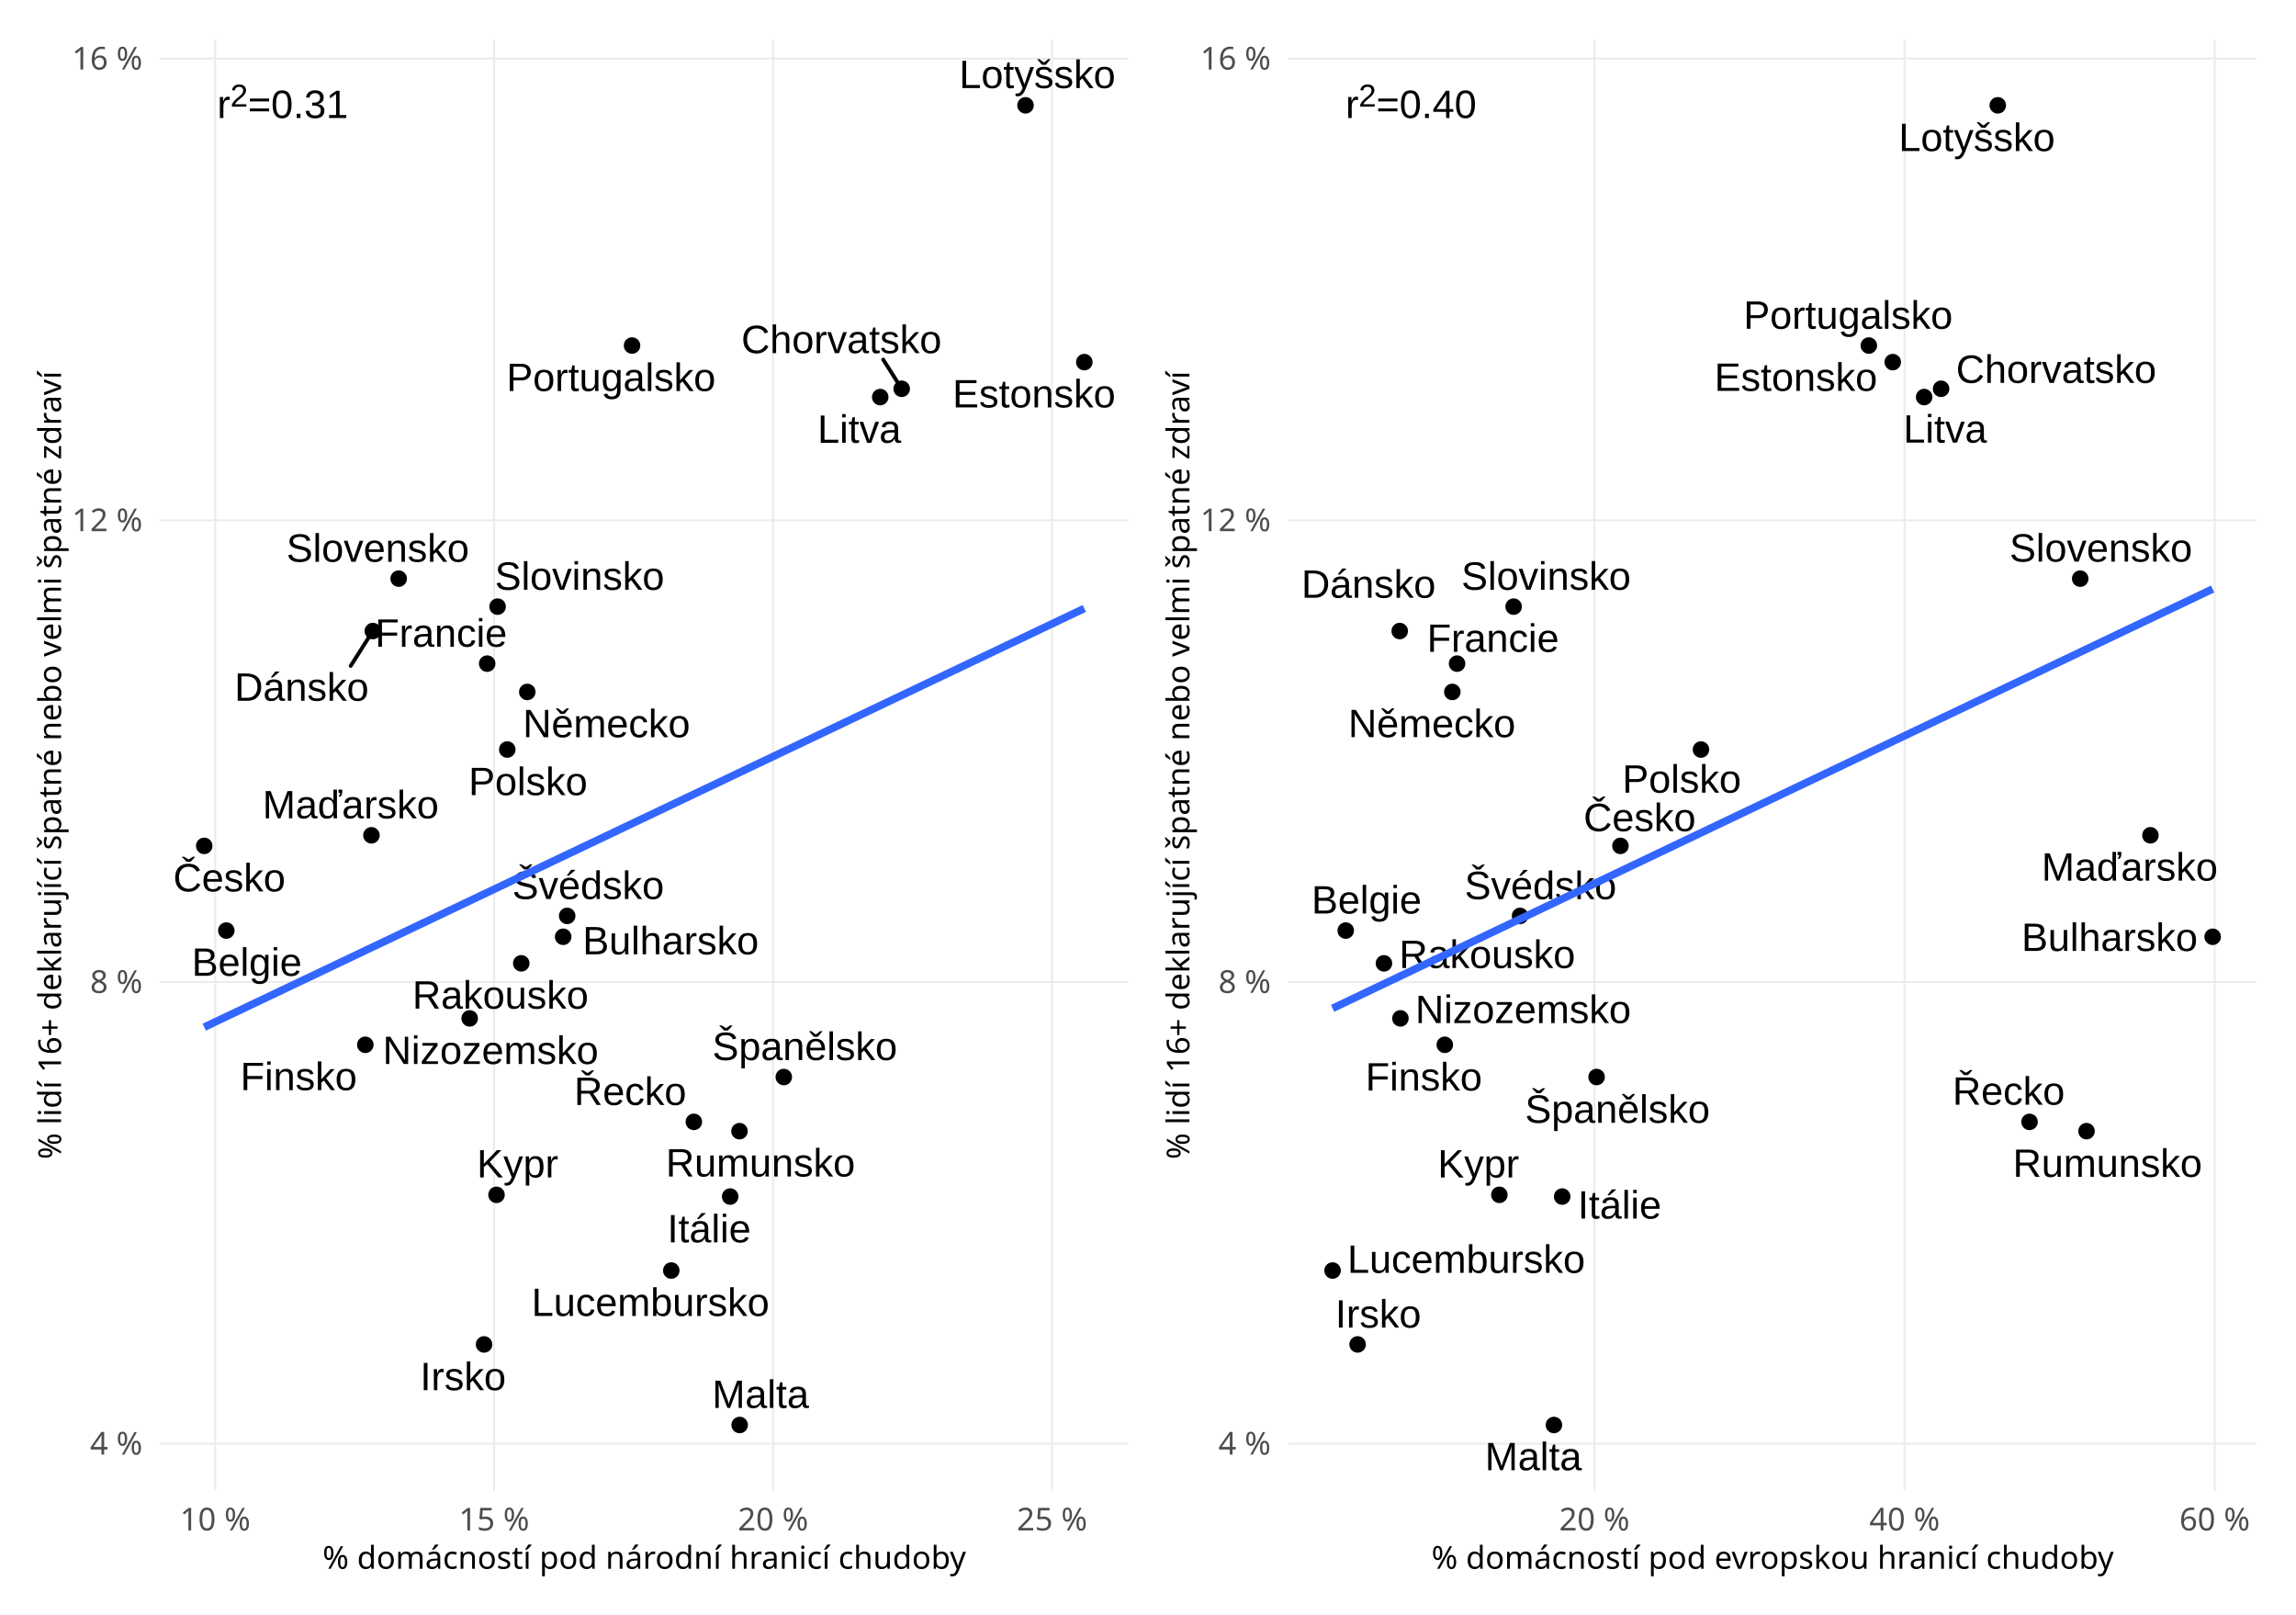
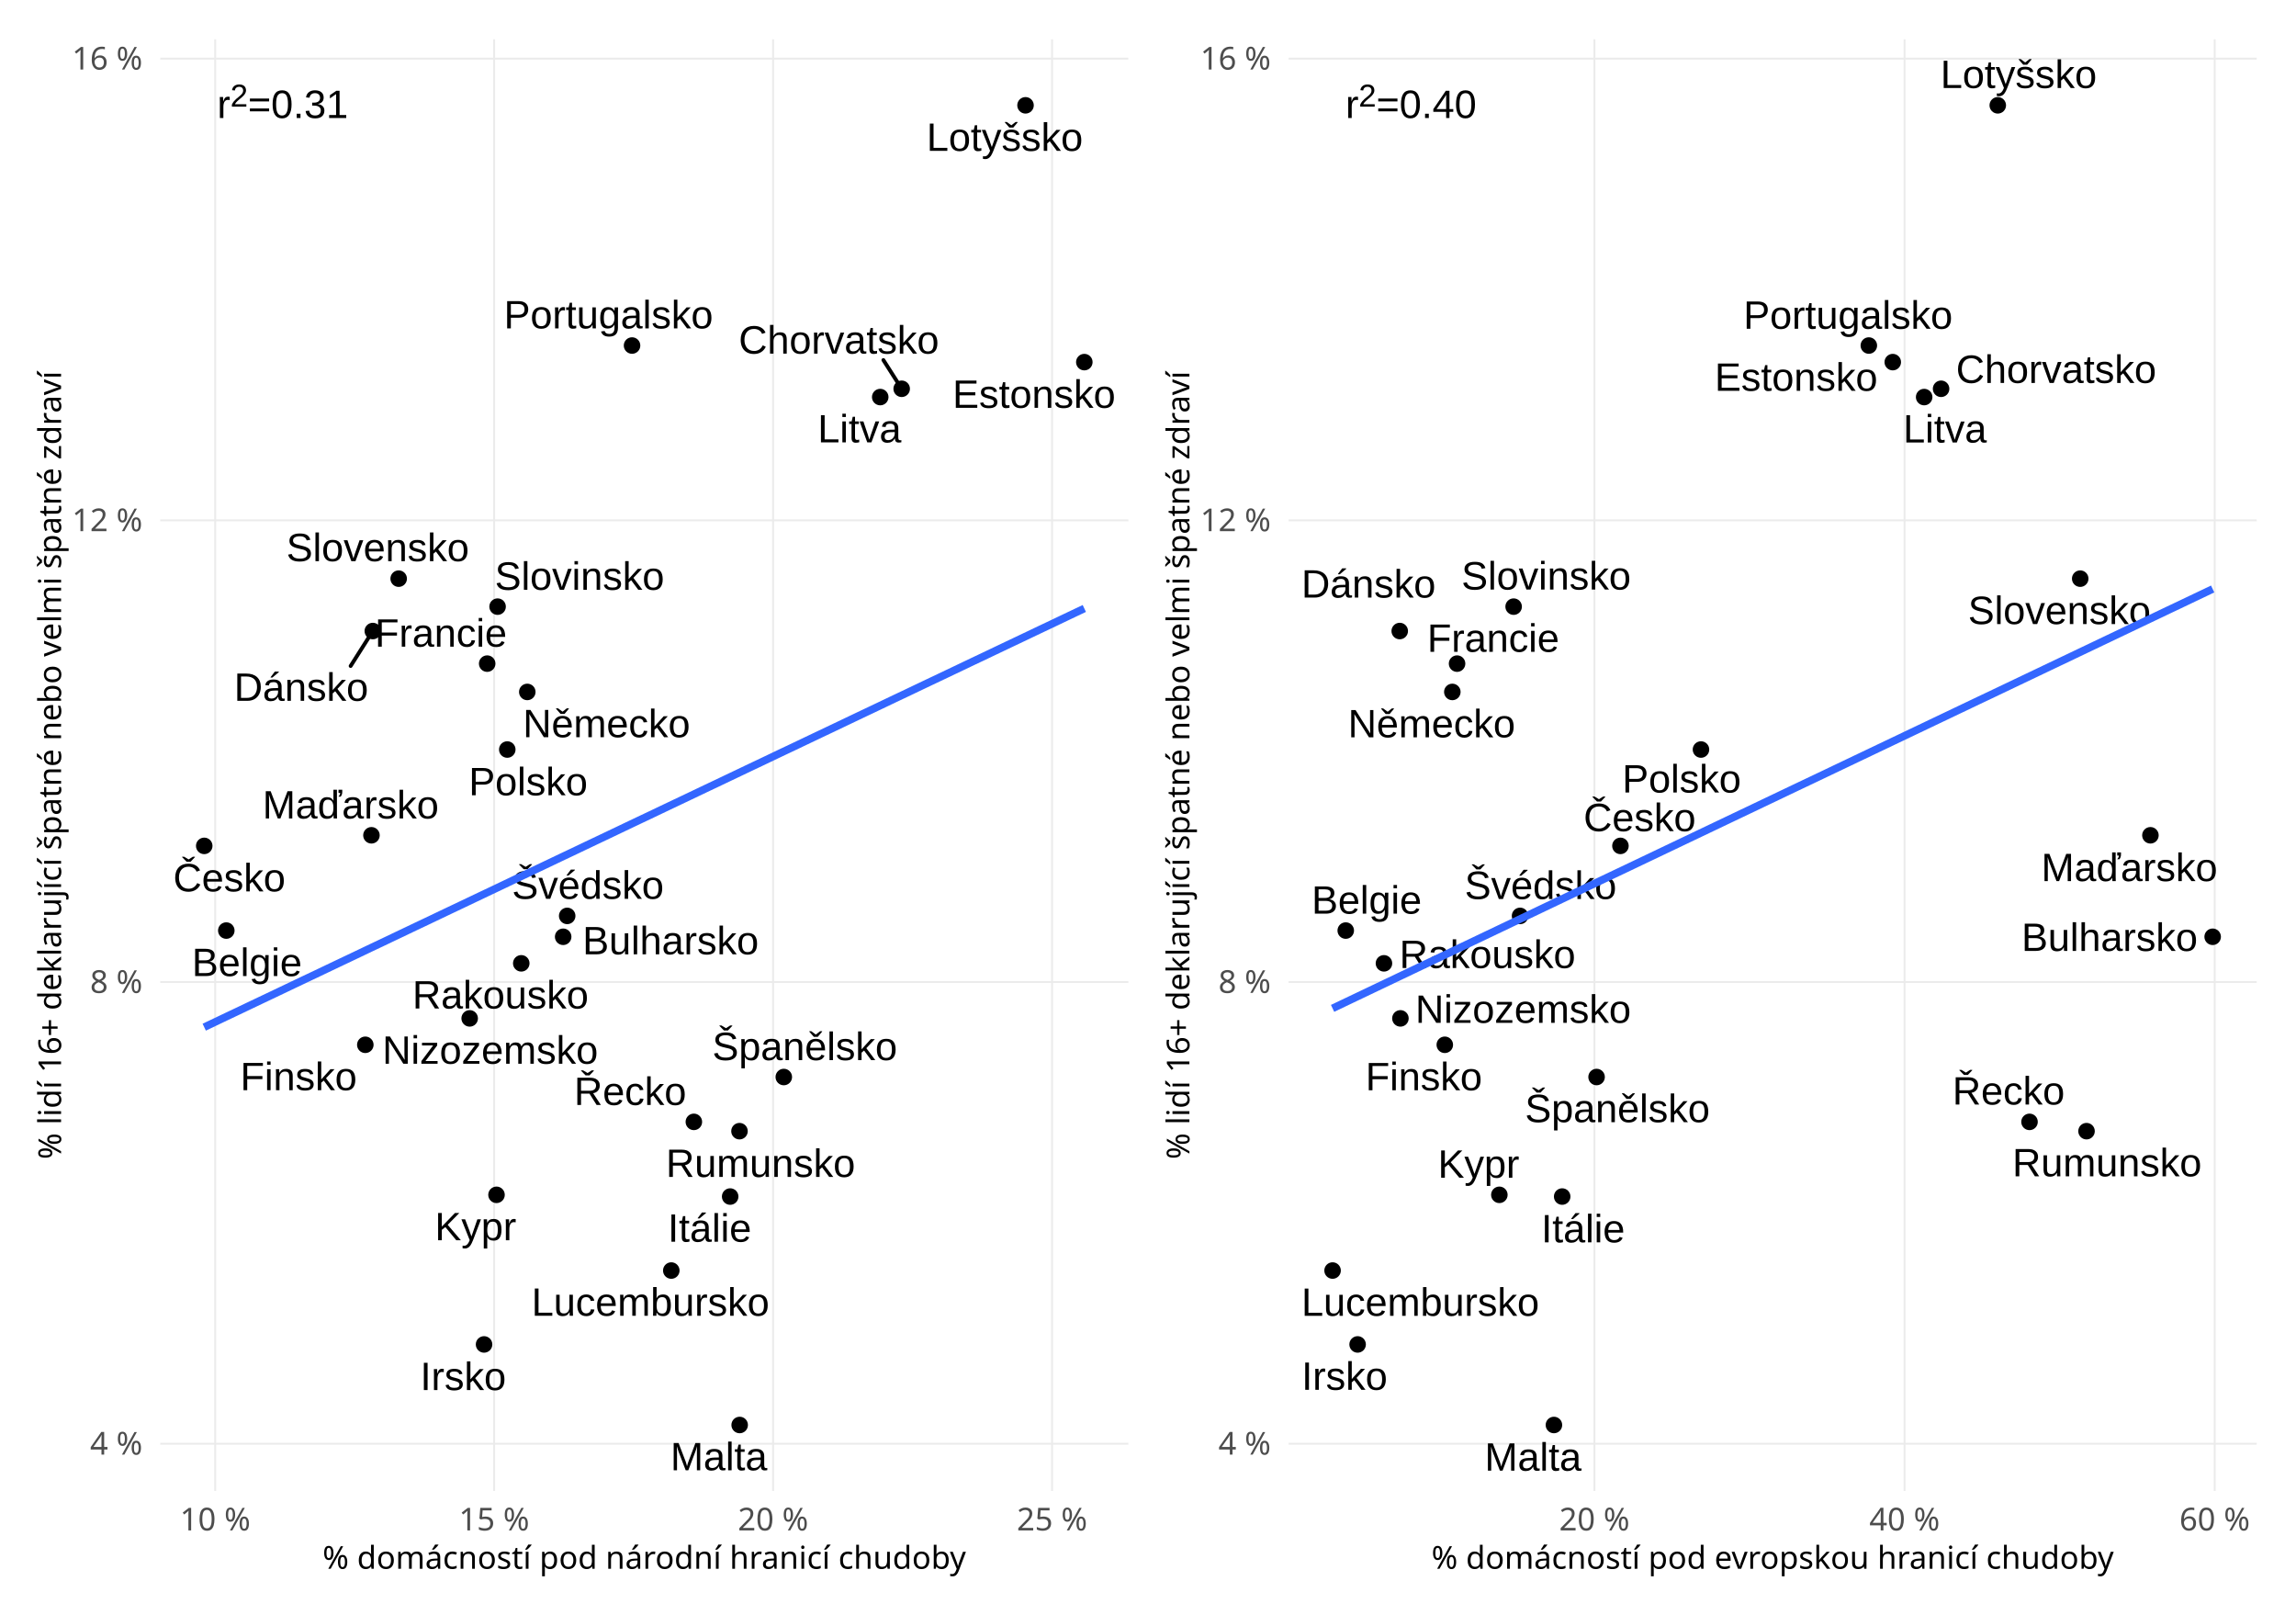
<svg xmlns="http://www.w3.org/2000/svg" class="svglite" width="640.00pt" height="450.00pt" viewBox="0 0 640.00 450.00">
  <defs>
    <style type="text/css">
    .svglite line, .svglite polyline, .svglite polygon, .svglite path, .svglite rect, .svglite circle {
      fill: none;
      stroke: #000000;
      stroke-linecap: round;
      stroke-linejoin: round;
      stroke-miterlimit: 10.00;
    }
    .svglite text {
      white-space: pre;
    }
  </style>
  </defs>
  <rect width="100%" height="100%" style="stroke: none; fill: #FFFFFF;" />
  <defs>
    <clipPath id="cpMC4wMHw2NDAuMDB8MC4wMHw0NTAuMDA=">
      <rect x="0.00" y="0.00" width="640.00" height="450.00" />
    </clipPath>
  </defs>
  <g clip-path="url(#cpMC4wMHw2NDAuMDB8MC4wMHw0NTAuMDA=)">
    <rect x="0" y="0.00" width="640.00" height="450.00" style="stroke-width: 1.07; stroke: #FFFFFF; fill: #FFFFFF;" />
  </g>
  <defs>
    <clipPath id="cpNDQuNjd8NjI5LjA0fDEwLjk2fDQxNS40OQ==">
      <rect x="44.67" y="10.96" width="584.38" height="404.53" />
    </clipPath>
  </defs>
  <g clip-path="url(#cpNDQuNjd8NjI5LjA0fDEwLjk2fDQxNS40OQ==)">
</g>
  <g clip-path="url(#cpMC4wMHw2NDAuMDB8MC4wMHw0NTAuMDA=)">
</g>
  <defs>
    <clipPath id="cpNS40OHwzMjAuMDB8NS40OHw0NDQuNTI=">
      <rect x="5.48" y="5.48" width="314.52" height="439.04" />
    </clipPath>
  </defs>
  <g clip-path="url(#cpNS40OHwzMjAuMDB8NS40OHw0NDQuNTI=)">
</g>
  <g clip-path="url(#cpMC4wMHw2NDAuMDB8MC4wMHw0NTAuMDA=)">
</g>
  <defs>
    <clipPath id="cpNDQuNjd8MzE0LjUyfDEwLjk2fDQxNS40OQ==">
      <rect x="44.67" y="10.96" width="269.86" height="404.53" />
    </clipPath>
  </defs>
  <g clip-path="url(#cpNDQuNjd8MzE0LjUyfDEwLjk2fDQxNS40OQ==)">
    <polyline points="44.67,402.32 314.52,402.32 " style="stroke-width: 0.53; stroke: #EBEBEB; stroke-linecap: butt;" />
    <polyline points="44.67,273.66 314.52,273.66 " style="stroke-width: 0.53; stroke: #EBEBEB; stroke-linecap: butt;" />
    <polyline points="44.67,145.00 314.52,145.00 " style="stroke-width: 0.53; stroke: #EBEBEB; stroke-linecap: butt;" />
    <polyline points="44.67,16.34 314.52,16.34 " style="stroke-width: 0.53; stroke: #EBEBEB; stroke-linecap: butt;" />
    <polyline points="59.99,415.49 59.99,10.96 " style="stroke-width: 0.53; stroke: #EBEBEB; stroke-linecap: butt;" />
    <polyline points="137.74,415.49 137.74,10.96 " style="stroke-width: 0.53; stroke: #EBEBEB; stroke-linecap: butt;" />
    <polyline points="215.50,415.49 215.50,10.96 " style="stroke-width: 0.53; stroke: #EBEBEB; stroke-linecap: butt;" />
    <polyline points="293.26,415.49 293.26,10.96 " style="stroke-width: 0.53; stroke: #EBEBEB; stroke-linecap: butt;" />
-     <circle cx="145.30" cy="268.45" r="1.95" style="stroke-width: 0.71; fill: #000000;" />
-     <circle cx="63.08" cy="259.32" r="1.95" style="stroke-width: 0.71; fill: #000000;" />
    <circle cx="156.98" cy="261.05" r="1.95" style="stroke-width: 0.71; fill: #000000;" />
+     <circle cx="103.54" cy="232.77" r="1.95" style="stroke-width: 0.71; fill: #000000;" />
+     <circle cx="111.13" cy="161.25" r="1.95" style="stroke-width: 0.71; fill: #000000;" />
+     <circle cx="193.41" cy="312.63" r="1.95" style="stroke-width: 0.71; fill: #000000;" />
+     <circle cx="206.13" cy="315.22" r="1.95" style="stroke-width: 0.71; fill: #000000;" />
    <circle cx="251.34" cy="108.34" r="1.95" style="stroke-width: 0.71; fill: #000000;" />
+     <circle cx="285.86" cy="29.35" r="1.95" style="stroke-width: 0.71; fill: #000000;" />
+     <circle cx="245.36" cy="110.65" r="1.95" style="stroke-width: 0.71; fill: #000000;" />
+     <circle cx="176.18" cy="96.29" r="1.95" style="stroke-width: 0.71; fill: #000000;" />
+     <circle cx="302.25" cy="100.91" r="1.95" style="stroke-width: 0.71; fill: #000000;" />
+     <circle cx="141.40" cy="208.87" r="1.95" style="stroke-width: 0.71; fill: #000000;" />
+     <circle cx="56.93" cy="235.72" r="1.95" style="stroke-width: 0.71; fill: #000000;" />
+     <circle cx="206.18" cy="397.10" r="1.95" style="stroke-width: 0.71; fill: #000000;" />
    <circle cx="138.40" cy="332.96" r="1.95" style="stroke-width: 0.71; fill: #000000;" />
-     <circle cx="56.93" cy="235.72" r="1.95" style="stroke-width: 0.71; fill: #000000;" />
-     <circle cx="103.92" cy="175.85" r="1.95" style="stroke-width: 0.71; fill: #000000;" />
-     <circle cx="302.25" cy="100.91" r="1.95" style="stroke-width: 0.71; fill: #000000;" />
-     <circle cx="101.83" cy="291.15" r="1.95" style="stroke-width: 0.71; fill: #000000;" />
+     <circle cx="218.48" cy="300.13" r="1.95" style="stroke-width: 0.71; fill: #000000;" />
+     <circle cx="138.70" cy="169.05" r="1.95" style="stroke-width: 0.71; fill: #000000;" />
+     <circle cx="203.53" cy="333.44" r="1.95" style="stroke-width: 0.71; fill: #000000;" />
    <circle cx="135.80" cy="184.93" r="1.95" style="stroke-width: 0.71; fill: #000000;" />
    <circle cx="146.98" cy="192.82" r="1.95" style="stroke-width: 0.71; fill: #000000;" />
-     <circle cx="193.41" cy="312.63" r="1.95" style="stroke-width: 0.71; fill: #000000;" />
-     <circle cx="103.54" cy="232.77" r="1.95" style="stroke-width: 0.71; fill: #000000;" />
+     <circle cx="158.10" cy="255.23" r="1.95" style="stroke-width: 0.71; fill: #000000;" />
+     <circle cx="103.92" cy="175.85" r="1.95" style="stroke-width: 0.71; fill: #000000;" />
+     <circle cx="63.08" cy="259.32" r="1.95" style="stroke-width: 0.71; fill: #000000;" />
+     <circle cx="130.92" cy="283.79" r="1.95" style="stroke-width: 0.71; fill: #000000;" />
+     <circle cx="101.83" cy="291.15" r="1.95" style="stroke-width: 0.71; fill: #000000;" />
    <circle cx="134.93" cy="374.65" r="1.95" style="stroke-width: 0.71; fill: #000000;" />
-     <circle cx="203.53" cy="333.44" r="1.95" style="stroke-width: 0.71; fill: #000000;" />
-     <circle cx="285.86" cy="29.35" r="1.95" style="stroke-width: 0.71; fill: #000000;" />
-     <circle cx="245.36" cy="110.65" r="1.95" style="stroke-width: 0.71; fill: #000000;" />
+     <circle cx="145.30" cy="268.45" r="1.95" style="stroke-width: 0.71; fill: #000000;" />
    <circle cx="187.12" cy="354.06" r="1.95" style="stroke-width: 0.71; fill: #000000;" />
-     <circle cx="206.18" cy="397.10" r="1.95" style="stroke-width: 0.71; fill: #000000;" />
-     <circle cx="130.92" cy="283.79" r="1.95" style="stroke-width: 0.71; fill: #000000;" />
-     <circle cx="141.40" cy="208.87" r="1.95" style="stroke-width: 0.71; fill: #000000;" />
-     <circle cx="176.18" cy="96.29" r="1.95" style="stroke-width: 0.71; fill: #000000;" />
-     <circle cx="206.13" cy="315.22" r="1.95" style="stroke-width: 0.71; fill: #000000;" />
-     <circle cx="111.13" cy="161.25" r="1.95" style="stroke-width: 0.71; fill: #000000;" />
-     <circle cx="138.70" cy="169.05" r="1.95" style="stroke-width: 0.71; fill: #000000;" />
-     <circle cx="218.48" cy="300.13" r="1.95" style="stroke-width: 0.71; fill: #000000;" />
-     <circle cx="158.10" cy="255.23" r="1.95" style="stroke-width: 0.71; fill: #000000;" />
-     <line x1="246.19" y1="100.21" x2="250.83" y2="107.53" style="stroke-width: 1.07;" />
-     <line x1="97.76" y1="185.56" x2="103.41" y2="176.65" style="stroke-width: 1.07;" />
-     <text x="139.49" y="281.08" text-anchor="middle" style="font-size: 11.04px; font-family: &quot;Arial&quot;;" textLength="49.05px" lengthAdjust="spacingAndGlyphs">Rakousko</text>
-     <text x="68.80" y="271.92" text-anchor="middle" style="font-size: 11.04px; font-family: &quot;Arial&quot;;" textLength="30.66px" lengthAdjust="spacingAndGlyphs">Belgie</text>
-     <text x="186.95" y="265.94" text-anchor="middle" style="font-size: 11.04px; font-family: &quot;Arial&quot;;" textLength="49.05px" lengthAdjust="spacingAndGlyphs">Bulharsko</text>
-     <text x="234.55" y="98.41" text-anchor="middle" style="font-size: 11.04px; font-family: &quot;Arial&quot;;" textLength="55.79px" lengthAdjust="spacingAndGlyphs">Chorvatsko</text>
-     <text x="144.28" y="328.10" text-anchor="middle" style="font-size: 11.04px; font-family: &quot;Arial&quot;;" textLength="22.68px" lengthAdjust="spacingAndGlyphs">Kypr</text>
-     <text x="63.92" y="248.41" text-anchor="middle" style="font-size: 11.04px; font-family: &quot;Arial&quot;;" textLength="31.26px" lengthAdjust="spacingAndGlyphs">Česko</text>
-     <text x="84.07" y="195.27" text-anchor="middle" style="font-size: 11.04px; font-family: &quot;Arial&quot;;" textLength="37.40px" lengthAdjust="spacingAndGlyphs">Dánsko</text>
-     <text x="288.23" y="113.53" text-anchor="middle" style="font-size: 11.04px; font-family: &quot;Arial&quot;;" textLength="45.37px" lengthAdjust="spacingAndGlyphs">Estonsko</text>
-     <text x="83.25" y="303.78" text-anchor="middle" style="font-size: 11.04px; font-family: &quot;Arial&quot;;" textLength="32.49px" lengthAdjust="spacingAndGlyphs">Finsko</text>
-     <text x="122.94" y="180.22" text-anchor="middle" style="font-size: 11.04px; font-family: &quot;Arial&quot;;" textLength="36.78px" lengthAdjust="spacingAndGlyphs">Francie</text>
-     <text x="169.06" y="205.44" text-anchor="middle" style="font-size: 11.04px; font-family: &quot;Arial&quot;;" textLength="46.58px" lengthAdjust="spacingAndGlyphs">Německo</text>
-     <text x="175.68" y="307.92" text-anchor="middle" style="font-size: 11.04px; font-family: &quot;Arial&quot;;" textLength="31.26px" lengthAdjust="spacingAndGlyphs">Řecko</text>
-     <text x="97.74" y="228.04" text-anchor="middle" style="font-size: 11.04px; font-family: &quot;Arial&quot;;" textLength="49.57px" lengthAdjust="spacingAndGlyphs">Maďarsko</text>
-     <text x="129.07" y="387.39" text-anchor="middle" style="font-size: 11.04px; font-family: &quot;Arial&quot;;" textLength="23.90px" lengthAdjust="spacingAndGlyphs">Irsko</text>
-     <text x="197.66" y="346.20" text-anchor="middle" style="font-size: 11.04px; font-family: &quot;Arial&quot;;" textLength="23.30px" lengthAdjust="spacingAndGlyphs">Itálie</text>
-     <text x="289.15" y="24.54" text-anchor="middle" style="font-size: 11.04px; font-family: &quot;Arial&quot;;" textLength="43.53px" lengthAdjust="spacingAndGlyphs">Lotyšsko</text>
-     <text x="239.54" y="123.39" text-anchor="middle" style="font-size: 11.04px; font-family: &quot;Arial&quot;;" textLength="23.30px" lengthAdjust="spacingAndGlyphs">Litva</text>
-     <text x="181.31" y="366.70" text-anchor="middle" style="font-size: 11.04px; font-family: &quot;Arial&quot;;" textLength="66.21px" lengthAdjust="spacingAndGlyphs">Lucembursko</text>
-     <text x="212.01" y="392.34" text-anchor="middle" style="font-size: 11.04px; font-family: &quot;Arial&quot;;" textLength="26.97px" lengthAdjust="spacingAndGlyphs">Malta</text>
-     <text x="136.75" y="296.49" text-anchor="middle" style="font-size: 11.04px; font-family: &quot;Arial&quot;;" textLength="60.06px" lengthAdjust="spacingAndGlyphs">Nizozemsko</text>
-     <text x="147.18" y="221.57" text-anchor="middle" style="font-size: 11.04px; font-family: &quot;Arial&quot;;" textLength="33.11px" lengthAdjust="spacingAndGlyphs">Polsko</text>
-     <text x="170.33" y="108.97" text-anchor="middle" style="font-size: 11.04px; font-family: &quot;Arial&quot;;" textLength="58.25px" lengthAdjust="spacingAndGlyphs">Portugalsko</text>
-     <text x="211.98" y="327.84" text-anchor="middle" style="font-size: 11.04px; font-family: &quot;Arial&quot;;" textLength="52.72px" lengthAdjust="spacingAndGlyphs">Rumunsko</text>
-     <text x="105.30" y="156.55" text-anchor="middle" style="font-size: 11.04px; font-family: &quot;Arial&quot;;" textLength="50.89px" lengthAdjust="spacingAndGlyphs">Slovensko</text>
-     <text x="161.56" y="164.36" text-anchor="middle" style="font-size: 11.04px; font-family: &quot;Arial&quot;;" textLength="47.20px" lengthAdjust="spacingAndGlyphs">Slovinsko</text>
-     <text x="224.33" y="295.41" text-anchor="middle" style="font-size: 11.04px; font-family: &quot;Arial&quot;;" textLength="51.51px" lengthAdjust="spacingAndGlyphs">Španělsko</text>
-     <text x="163.94" y="250.52" text-anchor="middle" style="font-size: 11.04px; font-family: &quot;Arial&quot;;" textLength="42.31px" lengthAdjust="spacingAndGlyphs">Švédsko</text>
+     <line x1="246.24" y1="100.34" x2="250.83" y2="107.54" style="stroke-width: 1.07;" />
+     <line x1="97.74" y1="185.59" x2="103.41" y2="176.65" style="stroke-width: 1.07;" />
+     <text x="186.93" y="265.93" text-anchor="middle" style="font-size: 11.04px; font-family: &quot;Arial&quot;;" textLength="49.05px" lengthAdjust="spacingAndGlyphs">Bulharsko</text>
+     <text x="97.74" y="228.08" text-anchor="middle" style="font-size: 11.04px; font-family: &quot;Arial&quot;;" textLength="49.57px" lengthAdjust="spacingAndGlyphs">Maďarsko</text>
+     <text x="105.29" y="156.38" text-anchor="middle" style="font-size: 11.04px; font-family: &quot;Arial&quot;;" textLength="50.89px" lengthAdjust="spacingAndGlyphs">Slovensko</text>
+     <text x="175.67" y="307.92" text-anchor="middle" style="font-size: 11.04px; font-family: &quot;Arial&quot;;" textLength="31.26px" lengthAdjust="spacingAndGlyphs">Řecko</text>
+     <text x="212.01" y="327.98" text-anchor="middle" style="font-size: 11.04px; font-family: &quot;Arial&quot;;" textLength="52.72px" lengthAdjust="spacingAndGlyphs">Rumunsko</text>
+     <text x="233.82" y="98.54" text-anchor="middle" style="font-size: 11.04px; font-family: &quot;Arial&quot;;" textLength="55.79px" lengthAdjust="spacingAndGlyphs">Chorvatsko</text>
+     <text x="280.07" y="42.04" text-anchor="middle" style="font-size: 11.04px; font-family: &quot;Arial&quot;;" textLength="43.53px" lengthAdjust="spacingAndGlyphs">Lotyšsko</text>
+     <text x="239.59" y="123.28" text-anchor="middle" style="font-size: 11.04px; font-family: &quot;Arial&quot;;" textLength="23.30px" lengthAdjust="spacingAndGlyphs">Litva</text>
+     <text x="169.61" y="91.51" text-anchor="middle" style="font-size: 11.04px; font-family: &quot;Arial&quot;;" textLength="58.25px" lengthAdjust="spacingAndGlyphs">Portugalsko</text>
+     <text x="288.23" y="113.65" text-anchor="middle" style="font-size: 11.04px; font-family: &quot;Arial&quot;;" textLength="45.37px" lengthAdjust="spacingAndGlyphs">Estonsko</text>
+     <text x="147.23" y="221.62" text-anchor="middle" style="font-size: 11.04px; font-family: &quot;Arial&quot;;" textLength="33.11px" lengthAdjust="spacingAndGlyphs">Polsko</text>
+     <text x="63.92" y="248.40" text-anchor="middle" style="font-size: 11.04px; font-family: &quot;Arial&quot;;" textLength="31.26px" lengthAdjust="spacingAndGlyphs">Česko</text>
+     <text x="200.38" y="409.71" text-anchor="middle" style="font-size: 11.04px; font-family: &quot;Arial&quot;;" textLength="26.97px" lengthAdjust="spacingAndGlyphs">Malta</text>
+     <text x="132.57" y="345.62" text-anchor="middle" style="font-size: 11.04px; font-family: &quot;Arial&quot;;" textLength="22.68px" lengthAdjust="spacingAndGlyphs">Kypr</text>
+     <text x="224.32" y="295.42" text-anchor="middle" style="font-size: 11.04px; font-family: &quot;Arial&quot;;" textLength="51.51px" lengthAdjust="spacingAndGlyphs">Španělsko</text>
+     <text x="161.55" y="164.36" text-anchor="middle" style="font-size: 11.04px; font-family: &quot;Arial&quot;;" textLength="47.20px" lengthAdjust="spacingAndGlyphs">Slovinsko</text>
+     <text x="197.80" y="346.03" text-anchor="middle" style="font-size: 11.04px; font-family: &quot;Arial&quot;;" textLength="23.30px" lengthAdjust="spacingAndGlyphs">Itálie</text>
+     <text x="122.89" y="180.20" text-anchor="middle" style="font-size: 11.04px; font-family: &quot;Arial&quot;;" textLength="36.78px" lengthAdjust="spacingAndGlyphs">Francie</text>
+     <text x="169.07" y="205.44" text-anchor="middle" style="font-size: 11.04px; font-family: &quot;Arial&quot;;" textLength="46.58px" lengthAdjust="spacingAndGlyphs">Německo</text>
+     <text x="163.87" y="250.47" text-anchor="middle" style="font-size: 11.04px; font-family: &quot;Arial&quot;;" textLength="42.31px" lengthAdjust="spacingAndGlyphs">Švédsko</text>
+     <text x="83.96" y="195.30" text-anchor="middle" style="font-size: 11.04px; font-family: &quot;Arial&quot;;" textLength="37.40px" lengthAdjust="spacingAndGlyphs">Dánsko</text>
+     <text x="68.84" y="271.99" text-anchor="middle" style="font-size: 11.04px; font-family: &quot;Arial&quot;;" textLength="30.66px" lengthAdjust="spacingAndGlyphs">Belgie</text>
+     <text x="136.64" y="296.43" text-anchor="middle" style="font-size: 11.04px; font-family: &quot;Arial&quot;;" textLength="60.06px" lengthAdjust="spacingAndGlyphs">Nizozemsko</text>
+     <text x="83.23" y="303.80" text-anchor="middle" style="font-size: 11.04px; font-family: &quot;Arial&quot;;" textLength="32.49px" lengthAdjust="spacingAndGlyphs">Finsko</text>
+     <text x="129.10" y="387.37" text-anchor="middle" style="font-size: 11.04px; font-family: &quot;Arial&quot;;" textLength="23.90px" lengthAdjust="spacingAndGlyphs">Irsko</text>
+     <text x="139.50" y="281.03" text-anchor="middle" style="font-size: 11.04px; font-family: &quot;Arial&quot;;" textLength="49.05px" lengthAdjust="spacingAndGlyphs">Rakousko</text>
+     <text x="181.31" y="366.66" text-anchor="middle" style="font-size: 11.04px; font-family: &quot;Arial&quot;;" textLength="66.21px" lengthAdjust="spacingAndGlyphs">Lucembursko</text>
    <polyline points="56.93,286.24 60.04,284.76 63.14,283.28 66.25,281.81 69.35,280.33 72.46,278.85 75.56,277.38 78.67,275.90 81.77,274.42 84.88,272.94 87.99,271.47 91.09,269.99 94.20,268.51 97.30,267.04 100.41,265.56 103.51,264.08 106.62,262.61 109.72,261.13 112.83,259.65 115.93,258.17 119.04,256.70 122.14,255.22 125.25,253.74 128.35,252.27 131.46,250.79 134.57,249.31 137.67,247.84 140.78,246.36 143.88,244.88 146.99,243.40 150.09,241.93 153.20,240.45 156.30,238.97 159.41,237.50 162.51,236.02 165.62,234.54 168.72,233.07 171.83,231.59 174.93,230.11 178.04,228.63 181.15,227.16 184.25,225.68 187.36,224.20 190.46,222.73 193.57,221.25 196.67,219.77 199.78,218.30 202.88,216.82 205.99,215.34 209.09,213.86 212.20,212.39 215.30,210.91 218.41,209.43 221.52,207.96 224.62,206.48 227.73,205.00 230.83,203.53 233.94,202.05 237.04,200.57 240.15,199.09 243.25,197.62 246.36,196.14 249.46,194.66 252.57,193.19 255.67,191.71 258.78,190.23 261.88,188.76 264.99,187.28 268.10,185.80 271.20,184.32 274.31,182.85 277.41,181.37 280.52,179.89 283.62,178.42 286.73,176.94 289.83,175.46 292.94,173.99 296.04,172.51 299.15,171.03 302.25,169.56 " style="stroke-width: 2.13; stroke: #3366FF; stroke-linecap: butt;" />
    <text x="60.53" y="32.88" style="font-size: 11.04px; font-family: &quot;Arial&quot;;" textLength="3.67px" lengthAdjust="spacingAndGlyphs">r</text>
    <text x="64.20" y="29.71" style="font-size: 8.83px; font-family: &quot;Arial&quot;;" textLength="4.91px" lengthAdjust="spacingAndGlyphs">2</text>
    <text x="69.11" y="32.88" style="font-size: 11.04px; font-family: &quot;Arial&quot;;" textLength="27.91px" lengthAdjust="spacingAndGlyphs">=0.31</text>
  </g>
  <g clip-path="url(#cpMC4wMHw2NDAuMDB8MC4wMHw0NTAuMDA=)">
    <text x="39.73" y="405.35" text-anchor="end" style="font-size: 8.80px;fill: #4D4D4D; font-family: &quot;Fira Sans&quot;;" textLength="14.28px" lengthAdjust="spacingAndGlyphs">4 %</text>
    <text x="39.73" y="276.69" text-anchor="end" style="font-size: 8.80px;fill: #4D4D4D; font-family: &quot;Fira Sans&quot;;" textLength="14.44px" lengthAdjust="spacingAndGlyphs">8 %</text>
    <text x="39.73" y="148.03" text-anchor="end" style="font-size: 8.80px;fill: #4D4D4D; font-family: &quot;Fira Sans&quot;;" textLength="17.76px" lengthAdjust="spacingAndGlyphs">12 %</text>
    <text x="39.73" y="19.38" text-anchor="end" style="font-size: 8.80px;fill: #4D4D4D; font-family: &quot;Fira Sans&quot;;" textLength="18.09px" lengthAdjust="spacingAndGlyphs">16 %</text>
    <text x="59.99" y="426.48" text-anchor="middle" style="font-size: 8.80px;fill: #4D4D4D; font-family: &quot;Fira Sans&quot;;" textLength="18.32px" lengthAdjust="spacingAndGlyphs">10 %</text>
    <text x="137.74" y="426.48" text-anchor="middle" style="font-size: 8.80px;fill: #4D4D4D; font-family: &quot;Fira Sans&quot;;" textLength="17.81px" lengthAdjust="spacingAndGlyphs">15 %</text>
    <text x="215.50" y="426.48" text-anchor="middle" style="font-size: 8.80px;fill: #4D4D4D; font-family: &quot;Fira Sans&quot;;" textLength="18.86px" lengthAdjust="spacingAndGlyphs">20 %</text>
    <text x="293.26" y="426.48" text-anchor="middle" style="font-size: 8.80px;fill: #4D4D4D; font-family: &quot;Fira Sans&quot;;" textLength="18.36px" lengthAdjust="spacingAndGlyphs">25 %</text>
    <text x="179.59" y="437.16" text-anchor="middle" style="font-size: 8.80px; font-family: &quot;Fira Sans&quot;;" textLength="175.05px" lengthAdjust="spacingAndGlyphs">% domácností pod národní hranicí chudoby</text>
    <text transform="translate(17.02,213.22) rotate(-90)" text-anchor="middle" style="font-size: 8.80px; font-family: &quot;Fira Sans&quot;;" textLength="214.36px" lengthAdjust="spacingAndGlyphs">% lidí 16+ deklarující špatné nebo velmi špatné zdraví</text>
  </g>
  <defs>
    <clipPath id="cpMzIwLjAwfDYzNC41Mnw1LjQ4fDQ0NC41Mg==">
      <rect x="320.00" y="5.48" width="314.52" height="439.04" />
    </clipPath>
  </defs>
  <g clip-path="url(#cpMzIwLjAwfDYzNC41Mnw1LjQ4fDQ0NC41Mg==)">
</g>
  <g clip-path="url(#cpMC4wMHw2NDAuMDB8MC4wMHw0NTAuMDA=)">
</g>
  <defs>
    <clipPath id="cpMzU5LjE5fDYyOS4wNHwxMC45Nnw0MTUuNDk=">
      <rect x="359.19" y="10.96" width="269.86" height="404.53" />
    </clipPath>
  </defs>
  <g clip-path="url(#cpMzU5LjE5fDYyOS4wNHwxMC45Nnw0MTUuNDk=)">
    <polyline points="359.19,402.32 629.04,402.32 " style="stroke-width: 0.53; stroke: #EBEBEB; stroke-linecap: butt;" />
    <polyline points="359.19,273.66 629.04,273.66 " style="stroke-width: 0.53; stroke: #EBEBEB; stroke-linecap: butt;" />
    <polyline points="359.19,145.00 629.04,145.00 " style="stroke-width: 0.53; stroke: #EBEBEB; stroke-linecap: butt;" />
    <polyline points="359.19,16.34 629.04,16.34 " style="stroke-width: 0.53; stroke: #EBEBEB; stroke-linecap: butt;" />
    <polyline points="444.44,415.49 444.44,10.96 " style="stroke-width: 0.53; stroke: #EBEBEB; stroke-linecap: butt;" />
    <polyline points="530.89,415.49 530.89,10.96 " style="stroke-width: 0.53; stroke: #EBEBEB; stroke-linecap: butt;" />
    <polyline points="617.34,415.49 617.34,10.96 " style="stroke-width: 0.53; stroke: #EBEBEB; stroke-linecap: butt;" />
-     <circle cx="385.77" cy="268.45" r="1.95" style="stroke-width: 0.71; fill: #000000;" />
-     <circle cx="375.12" cy="259.32" r="1.95" style="stroke-width: 0.71; fill: #000000;" />
    <circle cx="616.77" cy="261.05" r="1.95" style="stroke-width: 0.71; fill: #000000;" />
+     <circle cx="599.42" cy="232.77" r="1.95" style="stroke-width: 0.71; fill: #000000;" />
+     <circle cx="579.85" cy="161.25" r="1.95" style="stroke-width: 0.71; fill: #000000;" />
+     <circle cx="565.72" cy="312.63" r="1.95" style="stroke-width: 0.71; fill: #000000;" />
+     <circle cx="581.61" cy="315.22" r="1.95" style="stroke-width: 0.71; fill: #000000;" />
    <circle cx="541.07" cy="108.34" r="1.95" style="stroke-width: 0.71; fill: #000000;" />
+     <circle cx="556.87" cy="29.35" r="1.95" style="stroke-width: 0.71; fill: #000000;" />
+     <circle cx="536.35" cy="110.65" r="1.95" style="stroke-width: 0.71; fill: #000000;" />
+     <circle cx="520.93" cy="96.29" r="1.95" style="stroke-width: 0.71; fill: #000000;" />
+     <circle cx="527.60" cy="100.91" r="1.95" style="stroke-width: 0.71; fill: #000000;" />
+     <circle cx="474.14" cy="208.87" r="1.95" style="stroke-width: 0.71; fill: #000000;" />
+     <circle cx="451.69" cy="235.72" r="1.95" style="stroke-width: 0.71; fill: #000000;" />
+     <circle cx="433.15" cy="397.10" r="1.95" style="stroke-width: 0.71; fill: #000000;" />
    <circle cx="417.94" cy="332.96" r="1.95" style="stroke-width: 0.71; fill: #000000;" />
-     <circle cx="451.69" cy="235.72" r="1.95" style="stroke-width: 0.71; fill: #000000;" />
-     <circle cx="390.17" cy="175.85" r="1.95" style="stroke-width: 0.71; fill: #000000;" />
-     <circle cx="527.60" cy="100.91" r="1.95" style="stroke-width: 0.71; fill: #000000;" />
-     <circle cx="402.73" cy="291.15" r="1.95" style="stroke-width: 0.71; fill: #000000;" />
+     <circle cx="445.04" cy="300.13" r="1.95" style="stroke-width: 0.71; fill: #000000;" />
+     <circle cx="421.92" cy="169.05" r="1.95" style="stroke-width: 0.71; fill: #000000;" />
+     <circle cx="435.45" cy="333.44" r="1.95" style="stroke-width: 0.71; fill: #000000;" />
    <circle cx="406.15" cy="184.93" r="1.95" style="stroke-width: 0.71; fill: #000000;" />
    <circle cx="404.83" cy="192.82" r="1.95" style="stroke-width: 0.71; fill: #000000;" />
-     <circle cx="565.72" cy="312.63" r="1.95" style="stroke-width: 0.71; fill: #000000;" />
-     <circle cx="599.42" cy="232.77" r="1.95" style="stroke-width: 0.71; fill: #000000;" />
+     <circle cx="423.71" cy="255.23" r="1.95" style="stroke-width: 0.71; fill: #000000;" />
+     <circle cx="390.17" cy="175.85" r="1.95" style="stroke-width: 0.71; fill: #000000;" />
+     <circle cx="375.12" cy="259.32" r="1.95" style="stroke-width: 0.71; fill: #000000;" />
+     <circle cx="390.36" cy="283.79" r="1.95" style="stroke-width: 0.71; fill: #000000;" />
+     <circle cx="402.73" cy="291.15" r="1.95" style="stroke-width: 0.71; fill: #000000;" />
    <circle cx="378.43" cy="374.65" r="1.95" style="stroke-width: 0.71; fill: #000000;" />
-     <circle cx="435.45" cy="333.44" r="1.95" style="stroke-width: 0.71; fill: #000000;" />
-     <circle cx="556.87" cy="29.35" r="1.95" style="stroke-width: 0.71; fill: #000000;" />
-     <circle cx="536.35" cy="110.65" r="1.95" style="stroke-width: 0.71; fill: #000000;" />
+     <circle cx="385.77" cy="268.45" r="1.95" style="stroke-width: 0.71; fill: #000000;" />
    <circle cx="371.45" cy="354.06" r="1.95" style="stroke-width: 0.71; fill: #000000;" />
-     <circle cx="433.15" cy="397.10" r="1.95" style="stroke-width: 0.71; fill: #000000;" />
-     <circle cx="390.36" cy="283.79" r="1.95" style="stroke-width: 0.71; fill: #000000;" />
-     <circle cx="474.14" cy="208.87" r="1.95" style="stroke-width: 0.71; fill: #000000;" />
-     <circle cx="520.93" cy="96.29" r="1.95" style="stroke-width: 0.71; fill: #000000;" />
-     <circle cx="581.61" cy="315.22" r="1.95" style="stroke-width: 0.71; fill: #000000;" />
-     <circle cx="579.85" cy="161.25" r="1.95" style="stroke-width: 0.71; fill: #000000;" />
-     <circle cx="421.92" cy="169.05" r="1.95" style="stroke-width: 0.71; fill: #000000;" />
-     <circle cx="445.04" cy="300.13" r="1.95" style="stroke-width: 0.71; fill: #000000;" />
-     <circle cx="423.71" cy="255.23" r="1.95" style="stroke-width: 0.71; fill: #000000;" />
-     <text x="414.55" y="269.76" text-anchor="middle" style="font-size: 11.04px; font-family: &quot;Arial&quot;;" textLength="49.05px" lengthAdjust="spacingAndGlyphs">Rakousko</text>
-     <text x="380.93" y="254.57" text-anchor="middle" style="font-size: 11.04px; font-family: &quot;Arial&quot;;" textLength="30.66px" lengthAdjust="spacingAndGlyphs">Belgie</text>
-     <text x="588.03" y="265.00" text-anchor="middle" style="font-size: 11.04px; font-family: &quot;Arial&quot;;" textLength="49.05px" lengthAdjust="spacingAndGlyphs">Bulharsko</text>
-     <text x="573.15" y="106.70" text-anchor="middle" style="font-size: 11.04px; font-family: &quot;Arial&quot;;" textLength="55.79px" lengthAdjust="spacingAndGlyphs">Chorvatsko</text>
-     <text x="412.10" y="328.12" text-anchor="middle" style="font-size: 11.04px; font-family: &quot;Arial&quot;;" textLength="22.68px" lengthAdjust="spacingAndGlyphs">Kypr</text>
+     <text x="588.03" y="264.99" text-anchor="middle" style="font-size: 11.04px; font-family: &quot;Arial&quot;;" textLength="49.05px" lengthAdjust="spacingAndGlyphs">Bulharsko</text>
+     <text x="593.55" y="245.53" text-anchor="middle" style="font-size: 11.04px; font-family: &quot;Arial&quot;;" textLength="49.57px" lengthAdjust="spacingAndGlyphs">Maďarsko</text>
+     <text x="574.05" y="173.91" text-anchor="middle" style="font-size: 11.04px; font-family: &quot;Arial&quot;;" textLength="50.89px" lengthAdjust="spacingAndGlyphs">Slovensko</text>
+     <text x="559.88" y="307.80" text-anchor="middle" style="font-size: 11.04px; font-family: &quot;Arial&quot;;" textLength="31.26px" lengthAdjust="spacingAndGlyphs">Řecko</text>
+     <text x="587.32" y="327.80" text-anchor="middle" style="font-size: 11.04px; font-family: &quot;Arial&quot;;" textLength="52.72px" lengthAdjust="spacingAndGlyphs">Rumunsko</text>
+     <text x="573.15" y="106.71" text-anchor="middle" style="font-size: 11.04px; font-family: &quot;Arial&quot;;" textLength="55.79px" lengthAdjust="spacingAndGlyphs">Chorvatsko</text>
+     <text x="562.68" y="24.52" text-anchor="middle" style="font-size: 11.04px; font-family: &quot;Arial&quot;;" textLength="43.53px" lengthAdjust="spacingAndGlyphs">Lotyšsko</text>
+     <text x="542.14" y="123.31" text-anchor="middle" style="font-size: 11.04px; font-family: &quot;Arial&quot;;" textLength="23.30px" lengthAdjust="spacingAndGlyphs">Litva</text>
+     <text x="515.13" y="91.62" text-anchor="middle" style="font-size: 11.04px; font-family: &quot;Arial&quot;;" textLength="58.25px" lengthAdjust="spacingAndGlyphs">Portugalsko</text>
+     <text x="500.67" y="108.90" text-anchor="middle" style="font-size: 11.04px; font-family: &quot;Arial&quot;;" textLength="45.37px" lengthAdjust="spacingAndGlyphs">Estonsko</text>
+     <text x="468.75" y="220.84" text-anchor="middle" style="font-size: 11.04px; font-family: &quot;Arial&quot;;" textLength="33.11px" lengthAdjust="spacingAndGlyphs">Polsko</text>
    <text x="457.05" y="231.62" text-anchor="middle" style="font-size: 11.04px; font-family: &quot;Arial&quot;;" textLength="31.26px" lengthAdjust="spacingAndGlyphs">Česko</text>
-     <text x="381.48" y="166.58" text-anchor="middle" style="font-size: 11.04px; font-family: &quot;Arial&quot;;" textLength="37.40px" lengthAdjust="spacingAndGlyphs">Dánsko</text>
-     <text x="500.59" y="108.92" text-anchor="middle" style="font-size: 11.04px; font-family: &quot;Arial&quot;;" textLength="45.37px" lengthAdjust="spacingAndGlyphs">Estonsko</text>
-     <text x="396.88" y="303.89" text-anchor="middle" style="font-size: 11.04px; font-family: &quot;Arial&quot;;" textLength="32.49px" lengthAdjust="spacingAndGlyphs">Finsko</text>
-     <text x="416.17" y="181.65" text-anchor="middle" style="font-size: 11.04px; font-family: &quot;Arial&quot;;" textLength="36.78px" lengthAdjust="spacingAndGlyphs">Francie</text>
-     <text x="399.13" y="205.42" text-anchor="middle" style="font-size: 11.04px; font-family: &quot;Arial&quot;;" textLength="46.58px" lengthAdjust="spacingAndGlyphs">Německo</text>
-     <text x="559.90" y="307.84" text-anchor="middle" style="font-size: 11.04px; font-family: &quot;Arial&quot;;" textLength="31.26px" lengthAdjust="spacingAndGlyphs">Řecko</text>
-     <text x="593.64" y="245.40" text-anchor="middle" style="font-size: 11.04px; font-family: &quot;Arial&quot;;" textLength="49.57px" lengthAdjust="spacingAndGlyphs">Maďarsko</text>
-     <text x="384.17" y="369.96" text-anchor="middle" style="font-size: 11.04px; font-family: &quot;Arial&quot;;" textLength="23.90px" lengthAdjust="spacingAndGlyphs">Irsko</text>
-     <text x="451.45" y="339.58" text-anchor="middle" style="font-size: 11.04px; font-family: &quot;Arial&quot;;" textLength="23.30px" lengthAdjust="spacingAndGlyphs">Itálie</text>
-     <text x="551.04" y="42.09" text-anchor="middle" style="font-size: 11.04px; font-family: &quot;Arial&quot;;" textLength="43.53px" lengthAdjust="spacingAndGlyphs">Lotyšsko</text>
-     <text x="542.19" y="123.34" text-anchor="middle" style="font-size: 11.04px; font-family: &quot;Arial&quot;;" textLength="23.30px" lengthAdjust="spacingAndGlyphs">Litva</text>
-     <text x="408.71" y="354.70" text-anchor="middle" style="font-size: 11.04px; font-family: &quot;Arial&quot;;" textLength="66.21px" lengthAdjust="spacingAndGlyphs">Lucembursko</text>
-     <text x="427.42" y="409.70" text-anchor="middle" style="font-size: 11.04px; font-family: &quot;Arial&quot;;" textLength="26.97px" lengthAdjust="spacingAndGlyphs">Malta</text>
-     <text x="424.57" y="285.09" text-anchor="middle" style="font-size: 11.04px; font-family: &quot;Arial&quot;;" textLength="60.06px" lengthAdjust="spacingAndGlyphs">Nizozemsko</text>
-     <text x="468.78" y="220.89" text-anchor="middle" style="font-size: 11.04px; font-family: &quot;Arial&quot;;" textLength="33.11px" lengthAdjust="spacingAndGlyphs">Polsko</text>
-     <text x="515.15" y="91.62" text-anchor="middle" style="font-size: 11.04px; font-family: &quot;Arial&quot;;" textLength="58.25px" lengthAdjust="spacingAndGlyphs">Portugalsko</text>
-     <text x="587.46" y="327.95" text-anchor="middle" style="font-size: 11.04px; font-family: &quot;Arial&quot;;" textLength="52.72px" lengthAdjust="spacingAndGlyphs">Rumunsko</text>
-     <text x="585.62" y="156.51" text-anchor="middle" style="font-size: 11.04px; font-family: &quot;Arial&quot;;" textLength="50.89px" lengthAdjust="spacingAndGlyphs">Slovensko</text>
-     <text x="430.97" y="164.35" text-anchor="middle" style="font-size: 11.04px; font-family: &quot;Arial&quot;;" textLength="47.20px" lengthAdjust="spacingAndGlyphs">Slovinsko</text>
-     <text x="450.86" y="312.89" text-anchor="middle" style="font-size: 11.04px; font-family: &quot;Arial&quot;;" textLength="51.51px" lengthAdjust="spacingAndGlyphs">Španělsko</text>
-     <text x="429.42" y="250.56" text-anchor="middle" style="font-size: 11.04px; font-family: &quot;Arial&quot;;" textLength="42.31px" lengthAdjust="spacingAndGlyphs">Švédsko</text>
+     <text x="427.34" y="409.83" text-anchor="middle" style="font-size: 11.04px; font-family: &quot;Arial&quot;;" textLength="26.97px" lengthAdjust="spacingAndGlyphs">Malta</text>
+     <text x="412.16" y="328.19" text-anchor="middle" style="font-size: 11.04px; font-family: &quot;Arial&quot;;" textLength="22.68px" lengthAdjust="spacingAndGlyphs">Kypr</text>
+     <text x="450.85" y="312.71" text-anchor="middle" style="font-size: 11.04px; font-family: &quot;Arial&quot;;" textLength="51.51px" lengthAdjust="spacingAndGlyphs">Španělsko</text>
+     <text x="430.99" y="164.28" text-anchor="middle" style="font-size: 11.04px; font-family: &quot;Arial&quot;;" textLength="47.20px" lengthAdjust="spacingAndGlyphs">Slovinsko</text>
+     <text x="441.28" y="346.20" text-anchor="middle" style="font-size: 11.04px; font-family: &quot;Arial&quot;;" textLength="23.30px" lengthAdjust="spacingAndGlyphs">Itálie</text>
+     <text x="416.23" y="181.64" text-anchor="middle" style="font-size: 11.04px; font-family: &quot;Arial&quot;;" textLength="36.78px" lengthAdjust="spacingAndGlyphs">Francie</text>
+     <text x="399.06" y="205.46" text-anchor="middle" style="font-size: 11.04px; font-family: &quot;Arial&quot;;" textLength="46.58px" lengthAdjust="spacingAndGlyphs">Německo</text>
+     <text x="429.44" y="250.52" text-anchor="middle" style="font-size: 11.04px; font-family: &quot;Arial&quot;;" textLength="42.31px" lengthAdjust="spacingAndGlyphs">Švédsko</text>
+     <text x="381.48" y="166.52" text-anchor="middle" style="font-size: 11.04px; font-family: &quot;Arial&quot;;" textLength="37.40px" lengthAdjust="spacingAndGlyphs">Dánsko</text>
+     <text x="380.95" y="254.61" text-anchor="middle" style="font-size: 11.04px; font-family: &quot;Arial&quot;;" textLength="30.66px" lengthAdjust="spacingAndGlyphs">Belgie</text>
+     <text x="424.57" y="285.03" text-anchor="middle" style="font-size: 11.04px; font-family: &quot;Arial&quot;;" textLength="60.06px" lengthAdjust="spacingAndGlyphs">Nizozemsko</text>
+     <text x="396.89" y="303.82" text-anchor="middle" style="font-size: 11.04px; font-family: &quot;Arial&quot;;" textLength="32.49px" lengthAdjust="spacingAndGlyphs">Finsko</text>
+     <text x="374.78" y="387.30" text-anchor="middle" style="font-size: 11.04px; font-family: &quot;Arial&quot;;" textLength="23.90px" lengthAdjust="spacingAndGlyphs">Irsko</text>
+     <text x="414.62" y="269.76" text-anchor="middle" style="font-size: 11.04px; font-family: &quot;Arial&quot;;" textLength="49.05px" lengthAdjust="spacingAndGlyphs">Rakousko</text>
+     <text x="395.91" y="366.67" text-anchor="middle" style="font-size: 11.04px; font-family: &quot;Arial&quot;;" textLength="66.21px" lengthAdjust="spacingAndGlyphs">Lucembursko</text>
    <polyline points="371.45,281.00 374.56,279.52 377.66,278.04 380.77,276.56 383.87,275.08 386.98,273.60 390.08,272.12 393.19,270.64 396.29,269.16 399.40,267.69 402.51,266.21 405.61,264.73 408.72,263.25 411.82,261.77 414.93,260.29 418.03,258.81 421.14,257.33 424.24,255.85 427.35,254.37 430.45,252.89 433.56,251.41 436.66,249.93 439.77,248.45 442.88,246.97 445.98,245.49 449.09,244.01 452.19,242.54 455.30,241.06 458.40,239.58 461.51,238.10 464.61,236.62 467.72,235.14 470.82,233.66 473.93,232.18 477.03,230.70 480.14,229.22 483.24,227.74 486.35,226.26 489.46,224.78 492.56,223.30 495.67,221.82 498.77,220.34 501.88,218.86 504.98,217.39 508.09,215.91 511.19,214.43 514.30,212.95 517.40,211.47 520.51,209.99 523.61,208.51 526.72,207.03 529.83,205.55 532.93,204.07 536.04,202.59 539.14,201.11 542.25,199.63 545.35,198.15 548.46,196.67 551.56,195.19 554.67,193.72 557.77,192.24 560.88,190.76 563.98,189.28 567.09,187.80 570.19,186.32 573.30,184.84 576.41,183.36 579.51,181.88 582.62,180.40 585.72,178.92 588.83,177.44 591.93,175.96 595.04,174.48 598.14,173.00 601.25,171.52 604.35,170.04 607.46,168.57 610.56,167.09 613.67,165.61 616.77,164.13 " style="stroke-width: 2.13; stroke: #3366FF; stroke-linecap: butt;" />
    <text x="375.05" y="32.88" style="font-size: 11.04px; font-family: &quot;Arial&quot;;" textLength="3.67px" lengthAdjust="spacingAndGlyphs">r</text>
    <text x="378.72" y="29.71" style="font-size: 8.83px; font-family: &quot;Arial&quot;;" textLength="4.91px" lengthAdjust="spacingAndGlyphs">2</text>
    <text x="383.63" y="32.88" style="font-size: 11.04px; font-family: &quot;Arial&quot;;" textLength="27.91px" lengthAdjust="spacingAndGlyphs">=0.40</text>
  </g>
  <g clip-path="url(#cpMC4wMHw2NDAuMDB8MC4wMHw0NTAuMDA=)">
    <text x="354.25" y="405.35" text-anchor="end" style="font-size: 8.80px;fill: #4D4D4D; font-family: &quot;Fira Sans&quot;;" textLength="14.28px" lengthAdjust="spacingAndGlyphs">4 %</text>
    <text x="354.25" y="276.69" text-anchor="end" style="font-size: 8.80px;fill: #4D4D4D; font-family: &quot;Fira Sans&quot;;" textLength="14.44px" lengthAdjust="spacingAndGlyphs">8 %</text>
    <text x="354.25" y="148.03" text-anchor="end" style="font-size: 8.80px;fill: #4D4D4D; font-family: &quot;Fira Sans&quot;;" textLength="17.76px" lengthAdjust="spacingAndGlyphs">12 %</text>
    <text x="354.25" y="19.38" text-anchor="end" style="font-size: 8.80px;fill: #4D4D4D; font-family: &quot;Fira Sans&quot;;" textLength="18.09px" lengthAdjust="spacingAndGlyphs">16 %</text>
    <text x="444.44" y="426.48" text-anchor="middle" style="font-size: 8.80px;fill: #4D4D4D; font-family: &quot;Fira Sans&quot;;" textLength="18.86px" lengthAdjust="spacingAndGlyphs">20 %</text>
    <text x="530.89" y="426.48" text-anchor="middle" style="font-size: 8.80px;fill: #4D4D4D; font-family: &quot;Fira Sans&quot;;" textLength="19.19px" lengthAdjust="spacingAndGlyphs">40 %</text>
    <text x="617.34" y="426.48" text-anchor="middle" style="font-size: 8.80px;fill: #4D4D4D; font-family: &quot;Fira Sans&quot;;" textLength="19.20px" lengthAdjust="spacingAndGlyphs">60 %</text>
    <text x="494.11" y="437.16" text-anchor="middle" style="font-size: 8.80px; font-family: &quot;Fira Sans&quot;;" textLength="185.44px" lengthAdjust="spacingAndGlyphs">% domácností pod evropskou hranicí chudoby</text>
    <text transform="translate(331.54,213.22) rotate(-90)" text-anchor="middle" style="font-size: 8.80px; font-family: &quot;Fira Sans&quot;;" textLength="214.36px" lengthAdjust="spacingAndGlyphs">% lidí 16+ deklarující špatné nebo velmi špatné zdraví</text>
  </g>
</svg>
